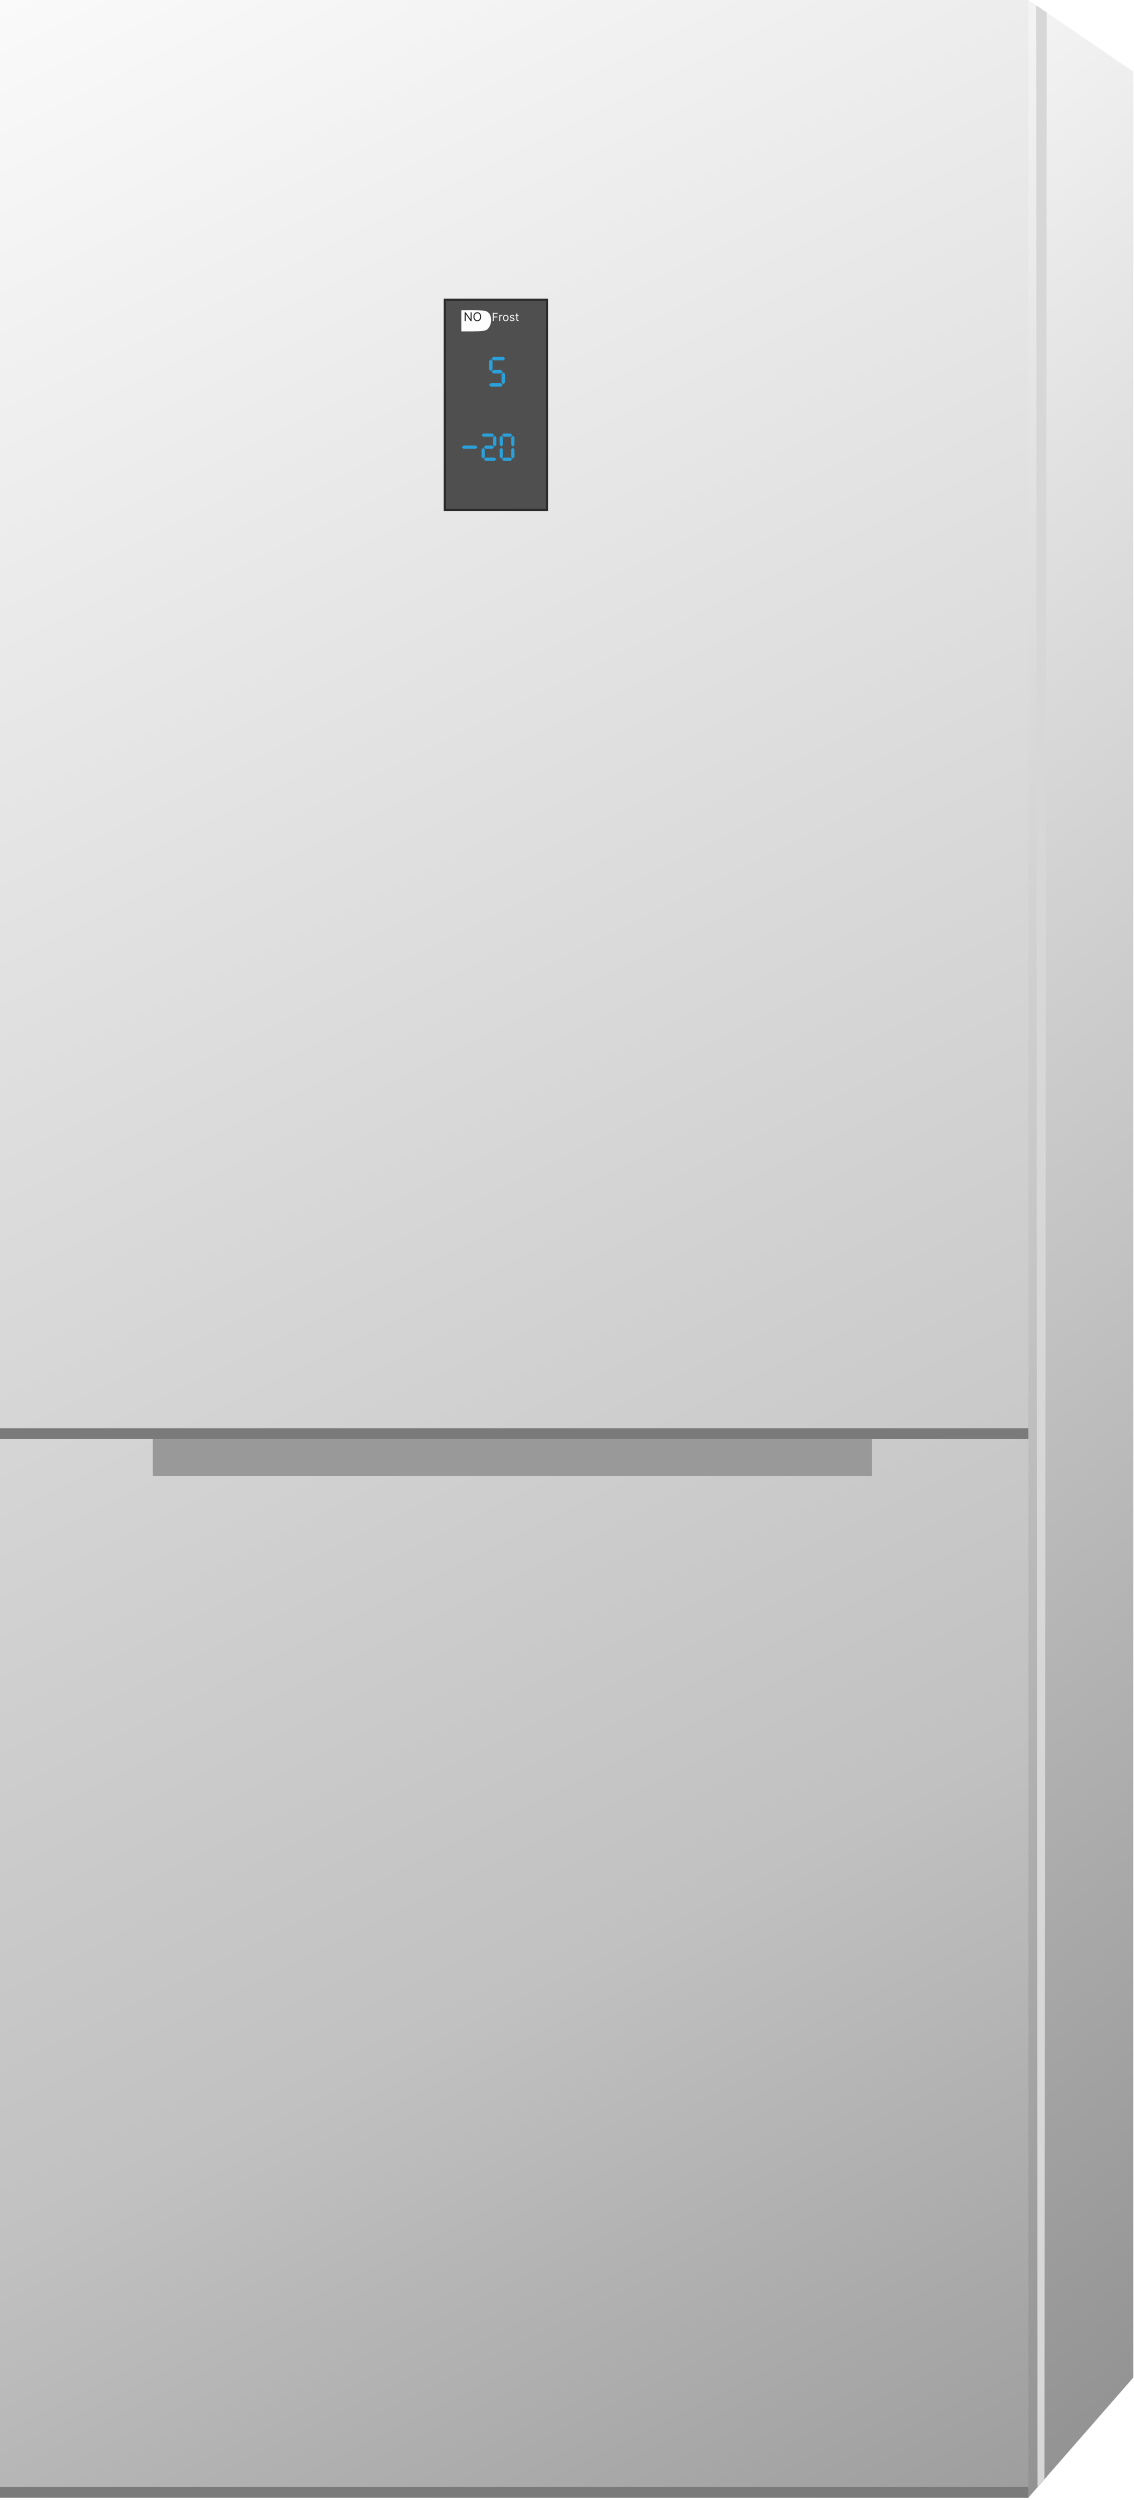
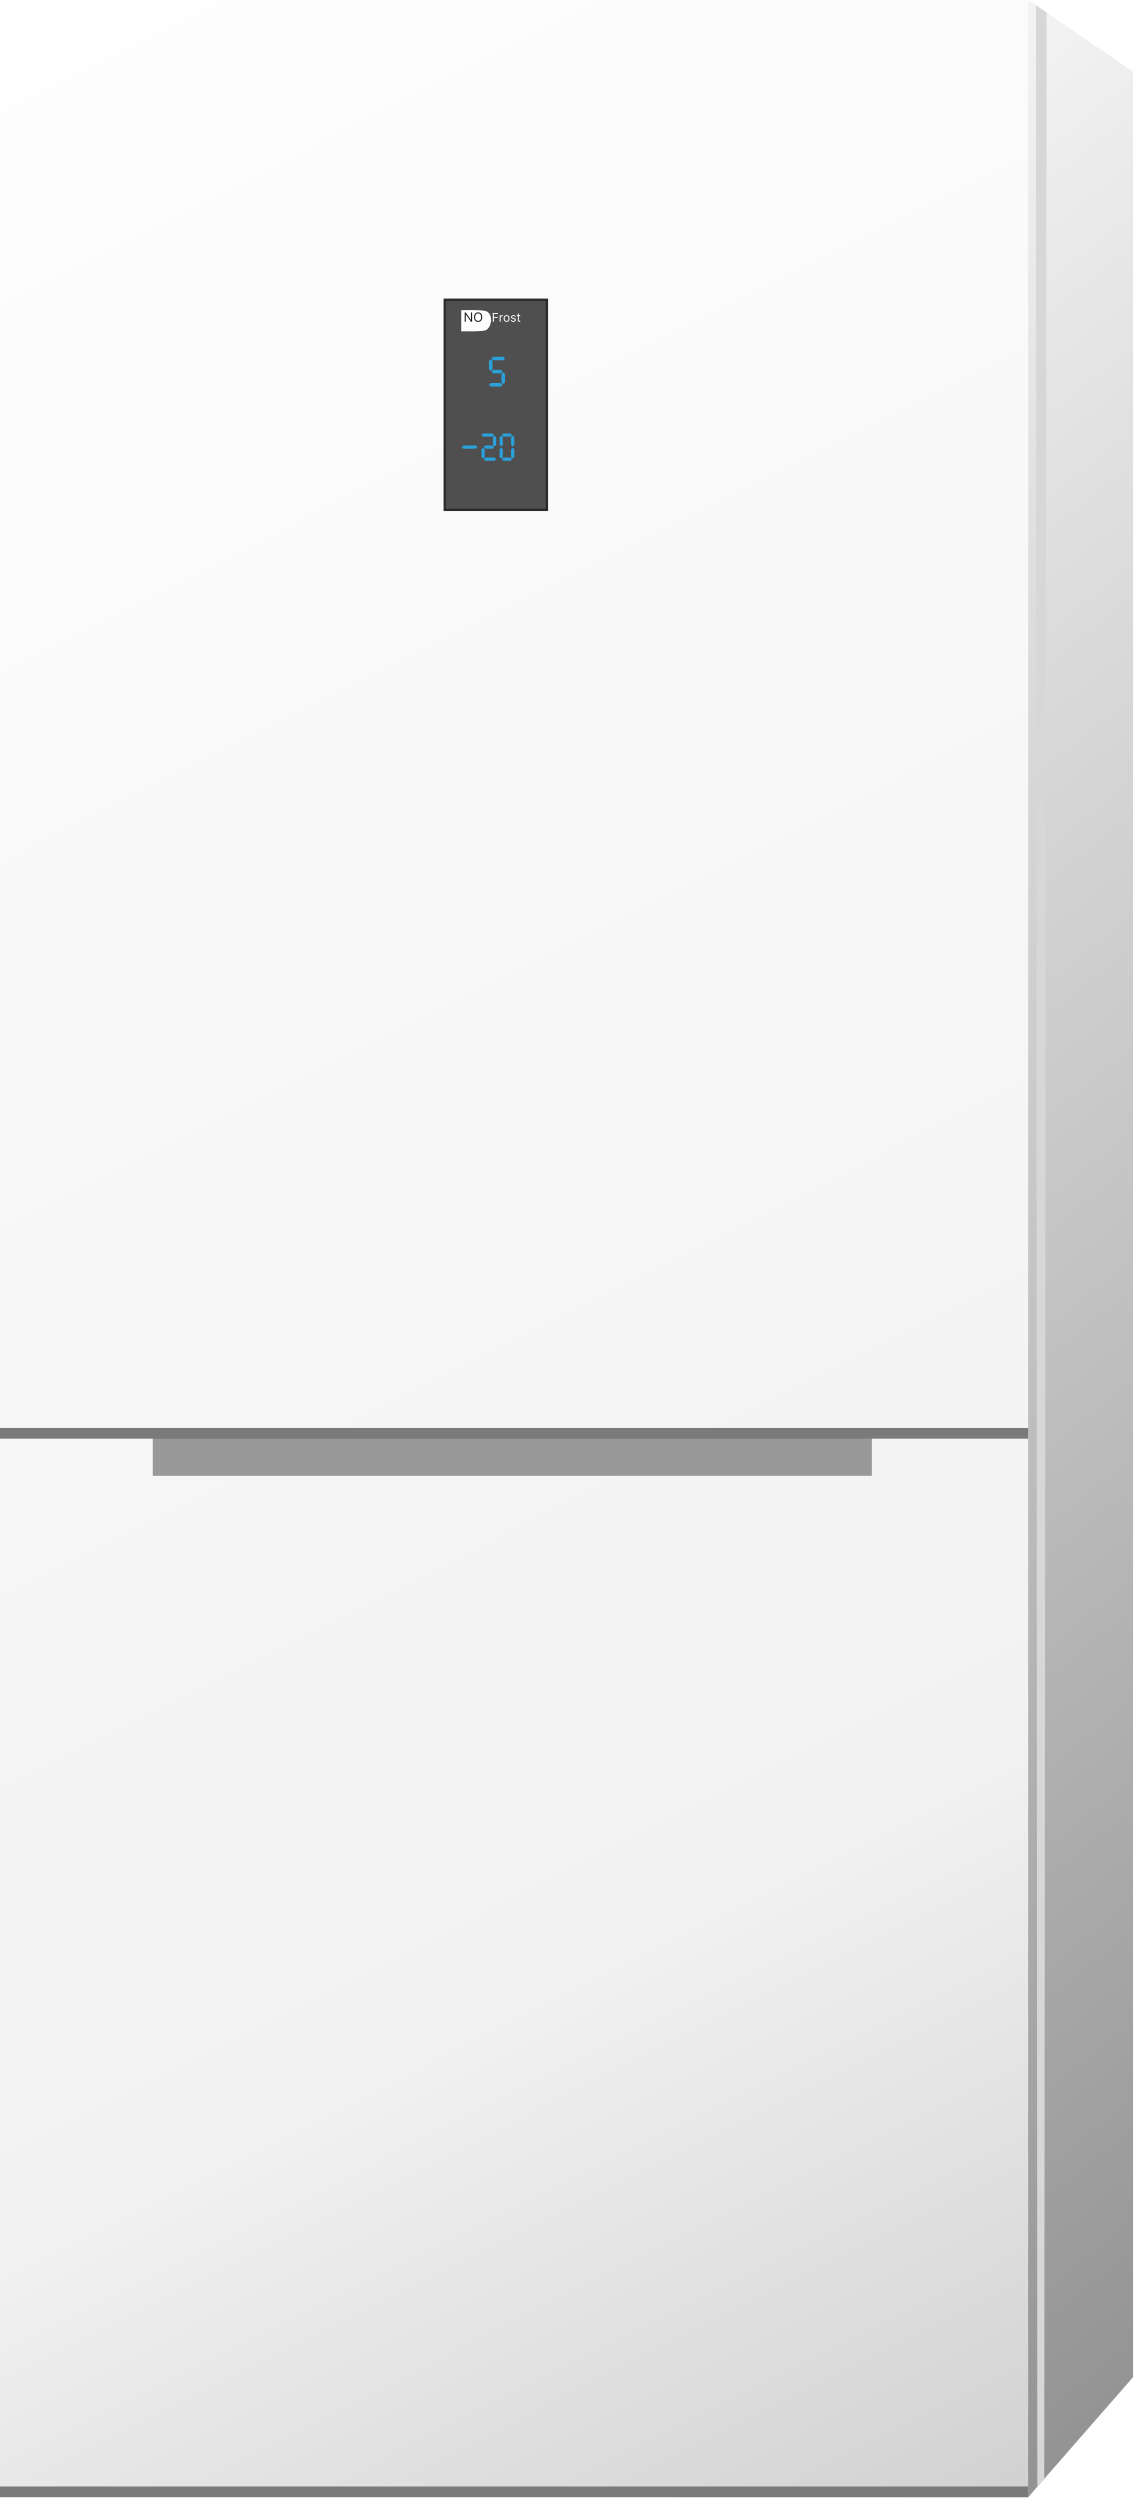
- <svg xmlns="http://www.w3.org/2000/svg" width="398" height="878" viewBox="0 0 398 878" fill="none">
-   <path fill-rule="evenodd" clip-rule="evenodd" d="M41.199 25.165L361.155 0L398 25.165V835.02L361.155 877.184L41.199 835.02V25.165Z" fill="url(#paint0_linear_136_15)" />
-   <path d="M361.154 0H0V877.184H361.154V0Z" fill="url(#paint1_linear_136_15)" />
-   <path d="M306.168 503.931H53.7V518.319H306.168V503.931Z" fill="#99999A" />
-   <path d="M192.112 105.285H156.219V179.102H192.112V105.285Z" fill="#4F4F4F" stroke="#2B2A29" stroke-width="0.756" stroke-miterlimit="22.926" />
-   <path d="M176.579 130.552L175.951 129.923H173.228L172.61 130.552L173.228 131.169H175.951L176.579 130.552ZM177.441 125.943L176.812 125.326H173.215L172.599 125.931L173.228 126.559H176.812L177.441 125.943ZM172.377 126.152L171.761 126.757V129.714L172.377 130.342L172.995 129.714V126.769L172.377 126.152ZM176.149 131.378V134.334L176.778 134.952L177.394 134.334V131.378L176.778 130.761L176.149 131.378ZM176.568 135.161L175.94 134.544H172.355L171.738 135.161L172.355 135.79H175.94L176.568 135.161Z" fill="#2AA1DA" />
-   <path d="M167.719 157.055L167.142 156.478H162.717L162.161 157.055L162.717 157.621H167.142L167.719 157.055ZM173.554 157.055L172.977 156.478H170.476L169.909 157.055L170.476 157.621H172.977L173.554 157.055ZM173.736 156.852L174.302 156.274V153.581L173.736 153.015L173.159 153.581V156.274L173.736 156.852ZM173.543 152.822L172.966 152.256H169.696L169.129 152.812L169.706 153.389H172.966L173.543 152.822ZM169.129 157.813V160.528L169.696 161.095L170.262 160.528V157.813L169.696 157.247L169.129 157.813ZM174.312 161.287L173.736 160.721H170.476L169.909 161.287L170.476 161.864H173.736L174.312 161.287ZM180.095 156.852L180.661 156.274V153.581L180.095 153.015L179.518 153.581V156.274L180.095 156.852ZM179.902 152.822L179.325 152.256H176.824L176.258 152.812L176.835 153.389H179.325L179.902 152.822ZM176.055 153.015L175.489 153.57V156.285L176.055 156.862L176.622 156.285V153.581L176.055 153.015ZM175.489 157.813V160.528L176.055 161.095L176.622 160.528V157.813L176.055 157.247L175.489 157.813ZM179.518 157.813V160.528L180.095 161.095L180.661 160.528V157.813L180.095 157.247L179.518 157.813ZM179.902 161.287L179.325 160.721H176.835L176.268 161.287L176.835 161.864H179.325L179.902 161.287Z" fill="#2AA1DA" />
-   <path d="M173.081 112.759V109.877H174.809V110.186H173.43V111.16H174.68V111.47H173.43V112.759H173.081ZM175.339 112.759V110.597H175.659V110.924H175.682C175.721 110.817 175.793 110.73 175.896 110.664C175.999 110.597 176.115 110.564 176.245 110.564C176.269 110.564 176.3 110.564 176.336 110.565C176.373 110.566 176.401 110.567 176.419 110.569V110.907C176.408 110.904 176.382 110.9 176.342 110.894C176.303 110.888 176.261 110.885 176.217 110.885C176.112 110.885 176.018 110.907 175.935 110.951C175.854 110.994 175.789 111.054 175.741 111.131C175.694 111.207 175.671 111.294 175.671 111.391V112.759H175.339ZM177.626 112.804C177.43 112.804 177.259 112.758 177.112 112.665C176.966 112.572 176.851 112.442 176.768 112.275C176.687 112.108 176.646 111.913 176.646 111.69C176.646 111.464 176.687 111.268 176.768 111.1C176.851 110.932 176.966 110.802 177.112 110.709C177.259 110.616 177.43 110.569 177.626 110.569C177.821 110.569 177.992 110.616 178.138 110.709C178.285 110.802 178.4 110.932 178.481 111.1C178.564 111.268 178.605 111.464 178.605 111.69C178.605 111.913 178.564 112.108 178.481 112.275C178.4 112.442 178.285 112.572 178.138 112.665C177.992 112.758 177.821 112.804 177.626 112.804ZM177.626 112.506C177.774 112.506 177.896 112.468 177.992 112.392C178.087 112.316 178.158 112.216 178.204 112.092C178.25 111.968 178.273 111.834 178.273 111.69C178.273 111.545 178.25 111.41 178.204 111.286C178.158 111.161 178.087 111.06 177.992 110.983C177.896 110.906 177.774 110.868 177.626 110.868C177.477 110.868 177.355 110.906 177.26 110.983C177.164 111.06 177.093 111.161 177.047 111.286C177.001 111.41 176.978 111.545 176.978 111.69C176.978 111.834 177.001 111.968 177.047 112.092C177.093 112.216 177.164 112.316 177.26 112.392C177.355 112.468 177.477 112.506 177.626 112.506ZM180.643 111.082L180.345 111.166C180.326 111.116 180.299 111.068 180.262 111.021C180.226 110.973 180.178 110.934 180.116 110.903C180.054 110.872 179.974 110.856 179.878 110.856C179.745 110.856 179.635 110.887 179.547 110.948C179.46 111.008 179.416 111.084 179.416 111.177C179.416 111.26 179.446 111.325 179.506 111.373C179.566 111.421 179.66 111.461 179.788 111.493L180.109 111.571C180.302 111.618 180.446 111.69 180.541 111.787C180.635 111.882 180.683 112.006 180.683 112.157C180.683 112.281 180.647 112.391 180.576 112.489C180.505 112.587 180.407 112.663 180.28 112.72C180.154 112.776 180.006 112.804 179.838 112.804C179.618 112.804 179.435 112.756 179.291 112.661C179.146 112.565 179.055 112.425 179.016 112.241L179.332 112.162C179.362 112.279 179.418 112.366 179.502 112.424C179.586 112.482 179.697 112.511 179.833 112.511C179.988 112.511 180.11 112.479 180.201 112.413C180.293 112.346 180.339 112.267 180.339 112.174C180.339 112.099 180.313 112.036 180.261 111.985C180.208 111.934 180.127 111.895 180.019 111.87L179.658 111.785C179.46 111.738 179.315 111.666 179.222 111.567C179.13 111.468 179.084 111.343 179.084 111.194C179.084 111.072 179.118 110.964 179.187 110.87C179.256 110.777 179.35 110.703 179.47 110.65C179.59 110.596 179.726 110.569 179.878 110.569C180.092 110.569 180.26 110.616 180.382 110.71C180.505 110.804 180.592 110.928 180.643 111.082ZM182.123 110.597V110.879H181.003V110.597H182.123ZM181.329 110.08H181.661V112.14C181.661 112.234 181.675 112.304 181.702 112.351C181.73 112.397 181.766 112.428 181.809 112.444C181.853 112.459 181.9 112.466 181.948 112.466C181.985 112.466 182.015 112.465 182.038 112.461C182.062 112.456 182.081 112.452 182.095 112.45L182.162 112.748C182.14 112.756 182.108 112.765 182.068 112.773C182.028 112.783 181.977 112.787 181.915 112.787C181.821 112.787 181.729 112.767 181.639 112.727C181.55 112.686 181.476 112.625 181.416 112.542C181.358 112.46 181.329 112.356 181.329 112.23V110.08Z" fill="#FEFEFE" />
-   <path fill-rule="evenodd" clip-rule="evenodd" d="M162.02 108.938C165.322 108.938 167.623 108.861 169.27 109.055C170.064 109.148 170.71 109.181 171.239 109.554C173.079 110.85 172.733 114.162 171.287 115.534C170.717 116.075 170.258 116.124 169.289 116.234C167.623 116.423 165.035 116.389 162.02 116.389V108.938Z" fill="#FEFEFE" />
-   <path d="M165.647 109.698V112.775H165.286L163.61 110.359H163.58V112.775H163.207V109.698H163.568L165.25 112.12H165.28V109.698H165.647ZM168.988 111.237C168.988 111.561 168.929 111.842 168.812 112.078C168.695 112.314 168.534 112.496 168.33 112.625C168.126 112.753 167.892 112.817 167.63 112.817C167.367 112.817 167.134 112.753 166.93 112.625C166.726 112.496 166.565 112.314 166.448 112.078C166.33 111.842 166.272 111.561 166.272 111.237C166.272 110.912 166.33 110.632 166.448 110.395C166.565 110.159 166.726 109.977 166.93 109.849C167.134 109.72 167.367 109.656 167.63 109.656C167.892 109.656 168.126 109.72 168.33 109.849C168.534 109.977 168.695 110.159 168.812 110.395C168.929 110.632 168.988 110.912 168.988 111.237ZM168.627 111.237C168.627 110.97 168.583 110.745 168.494 110.562C168.405 110.379 168.286 110.24 168.135 110.146C167.984 110.052 167.816 110.005 167.63 110.005C167.444 110.005 167.275 110.052 167.124 110.146C166.973 110.24 166.854 110.379 166.765 110.562C166.676 110.745 166.632 110.97 166.632 111.237C166.632 111.503 166.676 111.728 166.765 111.911C166.854 112.094 166.973 112.233 167.124 112.327C167.275 112.421 167.444 112.468 167.63 112.468C167.816 112.468 167.984 112.421 168.135 112.327C168.286 112.233 168.405 112.094 168.494 111.911C168.583 111.728 168.627 111.503 168.627 111.237Z" fill="#1F1B20" />
-   <path d="M306.168 503.931H53.7V518.319H306.168V503.931Z" fill="#99999A" />
-   <path fill-rule="evenodd" clip-rule="evenodd" d="M0.001 501.59H361.155V505.359H0.001V501.59Z" fill="#7A7A7A" />
-   <path fill-rule="evenodd" clip-rule="evenodd" d="M0.001 873.412H361.155V877.181H0.001V873.412Z" fill="#7A7A7A" />
-   <path fill-rule="evenodd" clip-rule="evenodd" d="M367.629 4.423L366.806 870.716L364.366 873.508L363.895 1.872L367.629 4.423Z" fill="#D7D7D8" />
+ <svg xmlns="http://www.w3.org/2000/svg" width="373" height="823" viewBox="0 0 373 823" fill="none">
+   <path fill-rule="evenodd" clip-rule="evenodd" d="M38.611 23.584L338.469 0L373 23.584V782.569L338.469 822.084L38.611 782.569V23.584Z" fill="url(#paint0_linear_405_8)" />
+   <path d="M338.468 0H0V822.084H338.468V0Z" fill="url(#paint1_linear_405_8)" />
+   <path d="M286.936 472.277H50.327V485.761H286.936V472.277Z" fill="#99999A" />
+   <path d="M180.045 98.671H146.406V167.852H180.045V98.671Z" fill="#4F4F4F" stroke="#2B2A29" stroke-width="0.756" stroke-miterlimit="22.926" />
+   <path d="M165.488 122.351L164.899 121.762H162.347L161.768 122.351L162.347 122.929H164.899L165.488 122.351ZM166.295 118.032L165.706 117.453H162.335L161.757 118.021L162.347 118.609H165.706L166.295 118.032ZM161.55 118.228L160.972 118.795V121.566L161.55 122.155L162.128 121.566V118.806L161.55 118.228ZM165.084 123.125V125.896L165.673 126.475L166.251 125.896V123.125L165.673 122.548L165.084 123.125ZM165.477 126.671L164.888 126.093H161.528L160.95 126.671L161.528 127.26H164.888L165.477 126.671Z" fill="#2AA1DA" />
+   <path d="M157.184 147.189L156.643 146.649H152.496L151.975 147.189L152.496 147.72H156.643L157.184 147.189ZM162.653 147.189L162.111 146.649H159.768L159.236 147.189L159.768 147.72H162.111L162.653 147.189ZM162.823 146.999L163.353 146.458V143.934L162.823 143.403L162.282 143.934V146.458L162.823 146.999ZM162.642 143.223L162.102 142.692H159.036L158.506 143.213L159.047 143.754H162.102L162.642 143.223ZM158.506 147.9V150.445L159.036 150.976L159.568 150.445V147.9L159.036 147.37L158.506 147.9ZM163.363 151.155L162.823 150.625H159.768L159.236 151.155L159.768 151.697H162.823L163.363 151.155ZM168.782 146.999L169.313 146.458V143.934L168.782 143.403L168.242 143.934V146.458L168.782 146.999ZM168.602 143.223L168.061 142.692H165.717L165.187 143.213L165.727 143.754H168.061L168.602 143.223ZM164.996 143.403L164.465 143.924V146.468L164.996 147.009L165.527 146.468V143.934L164.996 143.403ZM164.465 147.9V150.445L164.996 150.976L165.527 150.445V147.9L164.996 147.37L164.465 147.9ZM168.242 147.9V150.445L168.782 150.976L169.313 150.445V147.9L168.782 147.37L168.242 147.9ZM168.602 151.155L168.061 150.625H165.727L165.196 151.155L165.727 151.697H168.061L168.602 151.155Z" fill="#2AA1DA" />
+   <path d="M162.231 105.928V103.045H163.959V103.355H162.58V104.329H163.83V104.638H162.58V105.928H162.231ZM164.489 105.928V103.766H164.81V104.092H164.832C164.871 103.985 164.943 103.899 165.046 103.832C165.149 103.765 165.266 103.732 165.395 103.732C165.419 103.732 165.45 103.733 165.487 103.733C165.523 103.734 165.551 103.736 165.57 103.738V104.075C165.558 104.073 165.532 104.068 165.492 104.063C165.453 104.056 165.411 104.053 165.367 104.053C165.262 104.053 165.168 104.075 165.085 104.119C165.004 104.162 164.939 104.222 164.891 104.299C164.844 104.375 164.821 104.462 164.821 104.56V105.928H164.489ZM166.776 105.973C166.581 105.973 166.409 105.926 166.262 105.833C166.116 105.74 166.001 105.61 165.919 105.443C165.837 105.276 165.796 105.081 165.796 104.858C165.796 104.633 165.837 104.436 165.919 104.268C166.001 104.1 166.116 103.97 166.262 103.877C166.409 103.784 166.581 103.738 166.776 103.738C166.971 103.738 167.142 103.784 167.288 103.877C167.435 103.97 167.55 104.1 167.631 104.268C167.714 104.436 167.755 104.633 167.755 104.858C167.755 105.081 167.714 105.276 167.631 105.443C167.55 105.61 167.435 105.74 167.288 105.833C167.142 105.926 166.971 105.973 166.776 105.973ZM166.776 105.674C166.924 105.674 167.046 105.636 167.142 105.56C167.237 105.484 167.308 105.384 167.354 105.261C167.4 105.137 167.423 105.002 167.423 104.858C167.423 104.714 167.4 104.579 167.354 104.454C167.308 104.329 167.237 104.228 167.142 104.151C167.046 104.075 166.924 104.036 166.776 104.036C166.627 104.036 166.505 104.075 166.41 104.151C166.314 104.228 166.243 104.329 166.197 104.454C166.151 104.579 166.128 104.714 166.128 104.858C166.128 105.002 166.151 105.137 166.197 105.261C166.243 105.384 166.314 105.484 166.41 105.56C166.505 105.636 166.627 105.674 166.776 105.674ZM169.793 104.25L169.495 104.334C169.476 104.285 169.449 104.236 169.412 104.189C169.376 104.142 169.328 104.102 169.266 104.071C169.204 104.04 169.125 104.025 169.028 104.025C168.896 104.025 168.785 104.055 168.697 104.116C168.61 104.176 168.566 104.253 168.566 104.346C168.566 104.428 168.596 104.493 168.656 104.541C168.716 104.589 168.81 104.629 168.938 104.661L169.259 104.74C169.452 104.787 169.596 104.858 169.691 104.955C169.786 105.051 169.833 105.174 169.833 105.325C169.833 105.449 169.797 105.56 169.726 105.657C169.656 105.755 169.557 105.832 169.43 105.888C169.304 105.945 169.156 105.973 168.988 105.973C168.768 105.973 168.585 105.925 168.441 105.829C168.296 105.733 168.205 105.594 168.167 105.41L168.482 105.331C168.512 105.447 168.569 105.534 168.652 105.593C168.737 105.651 168.847 105.68 168.983 105.68C169.138 105.68 169.261 105.647 169.352 105.581C169.444 105.515 169.489 105.435 169.489 105.342C169.489 105.267 169.463 105.204 169.411 105.154C169.358 105.102 169.277 105.063 169.169 105.038L168.808 104.954C168.61 104.907 168.465 104.834 168.372 104.736C168.28 104.636 168.234 104.512 168.234 104.363C168.234 104.241 168.268 104.133 168.337 104.039C168.406 103.945 168.501 103.871 168.62 103.818C168.74 103.764 168.876 103.738 169.028 103.738C169.242 103.738 169.41 103.785 169.532 103.878C169.655 103.972 169.742 104.096 169.793 104.25ZM171.273 103.766V104.047H170.153V103.766H171.273ZM170.479 103.248H170.811V105.308C170.811 105.402 170.825 105.473 170.852 105.519C170.88 105.565 170.916 105.596 170.959 105.612C171.003 105.627 171.05 105.635 171.098 105.635C171.135 105.635 171.165 105.633 171.189 105.629C171.212 105.625 171.231 105.621 171.245 105.618L171.312 105.916C171.29 105.925 171.258 105.933 171.218 105.942C171.178 105.951 171.127 105.956 171.065 105.956C170.971 105.956 170.879 105.936 170.789 105.895C170.7 105.855 170.626 105.793 170.566 105.711C170.508 105.628 170.479 105.524 170.479 105.398V103.248Z" fill="#FEFEFE" />
+   <path fill-rule="evenodd" clip-rule="evenodd" d="M151.843 102.095C154.937 102.095 157.094 102.023 158.638 102.205C159.382 102.292 159.987 102.323 160.483 102.672C162.207 103.887 161.883 106.991 160.528 108.277C159.994 108.784 159.564 108.83 158.655 108.933C157.094 109.11 154.668 109.078 151.843 109.078V102.095Z" fill="#FEFEFE" />
+   <path d="M155.418 102.866V105.942H155.058L153.381 103.527H153.351V105.942H152.979V102.866H153.339L155.022 105.287H155.052V102.866H155.418ZM158.759 104.404C158.759 104.729 158.701 105.009 158.584 105.245C158.466 105.482 158.306 105.664 158.101 105.792C157.897 105.92 157.664 105.984 157.401 105.984C157.139 105.984 156.906 105.92 156.701 105.792C156.497 105.664 156.336 105.482 156.219 105.245C156.102 105.009 156.043 104.729 156.043 104.404C156.043 104.08 156.102 103.799 156.219 103.563C156.336 103.327 156.497 103.144 156.701 103.016C156.906 102.888 157.139 102.824 157.401 102.824C157.664 102.824 157.897 102.888 158.101 103.016C158.306 103.144 158.466 103.327 158.584 103.563C158.701 103.799 158.759 104.08 158.759 104.404ZM158.399 104.404C158.399 104.138 158.354 103.913 158.265 103.73C158.177 103.546 158.057 103.408 157.906 103.314C157.756 103.219 157.588 103.172 157.401 103.172C157.215 103.172 157.046 103.219 156.895 103.314C156.745 103.408 156.625 103.546 156.536 103.73C156.448 103.913 156.404 104.138 156.404 104.404C156.404 104.67 156.448 104.895 156.536 105.079C156.625 105.262 156.745 105.4 156.895 105.495C157.046 105.589 157.215 105.636 157.401 105.636C157.588 105.636 157.756 105.589 157.906 105.495C158.057 105.4 158.177 105.262 158.265 105.079C158.354 104.895 158.399 104.67 158.399 104.404Z" fill="#1F1B20" />
+   <path d="M286.936 472.277H50.327V485.761H286.936V472.277Z" fill="#99999A" />
+   <path fill-rule="evenodd" clip-rule="evenodd" d="M0 470.083H338.469V473.615H0V470.083Z" fill="#7A7A7A" />
+   <path fill-rule="evenodd" clip-rule="evenodd" d="M0 818.549H338.469V822.081H0V818.549Z" fill="#7A7A7A" />
+   <path fill-rule="evenodd" clip-rule="evenodd" d="M344.537 4.145L343.765 816.023L341.478 818.64L341.037 1.754L344.537 4.145Z" fill="#D7D7D8" />
  <defs>
-     <linearGradient id="paint0_linear_136_15" x1="684.785" y1="692.373" x2="170.948" y2="55.611" gradientUnits="userSpaceOnUse">
+     <linearGradient id="paint0_linear_405_8" x1="641.771" y1="648.882" x2="160.21" y2="52.118" gradientUnits="userSpaceOnUse">
      <stop stop-color="#8A8A8B" />
      <stop offset="0.478" stop-color="#C4C4C4" />
      <stop offset="1" stop-color="#FEFEFE" />
    </linearGradient>
-     <linearGradient id="paint1_linear_136_15" x1="510.992" y1="986.636" x2="-11.793" y2="-50.848" gradientUnits="userSpaceOnUse">
-       <stop stop-color="#858585" />
-       <stop offset="0.349" stop-color="#C1C1C1" />
-       <stop offset="1" stop-color="#FEFEFE" />
+     <linearGradient id="paint1_linear_405_8" x1="478.894" y1="924.662" x2="-11.052" y2="-47.654" gradientUnits="userSpaceOnUse">
+       <stop stop-color="#BABABA" />
+       <stop offset="0.349" stop-color="#F2F2F2" />
+       <stop offset="1" stop-color="white" />
    </linearGradient>
  </defs>
</svg>
